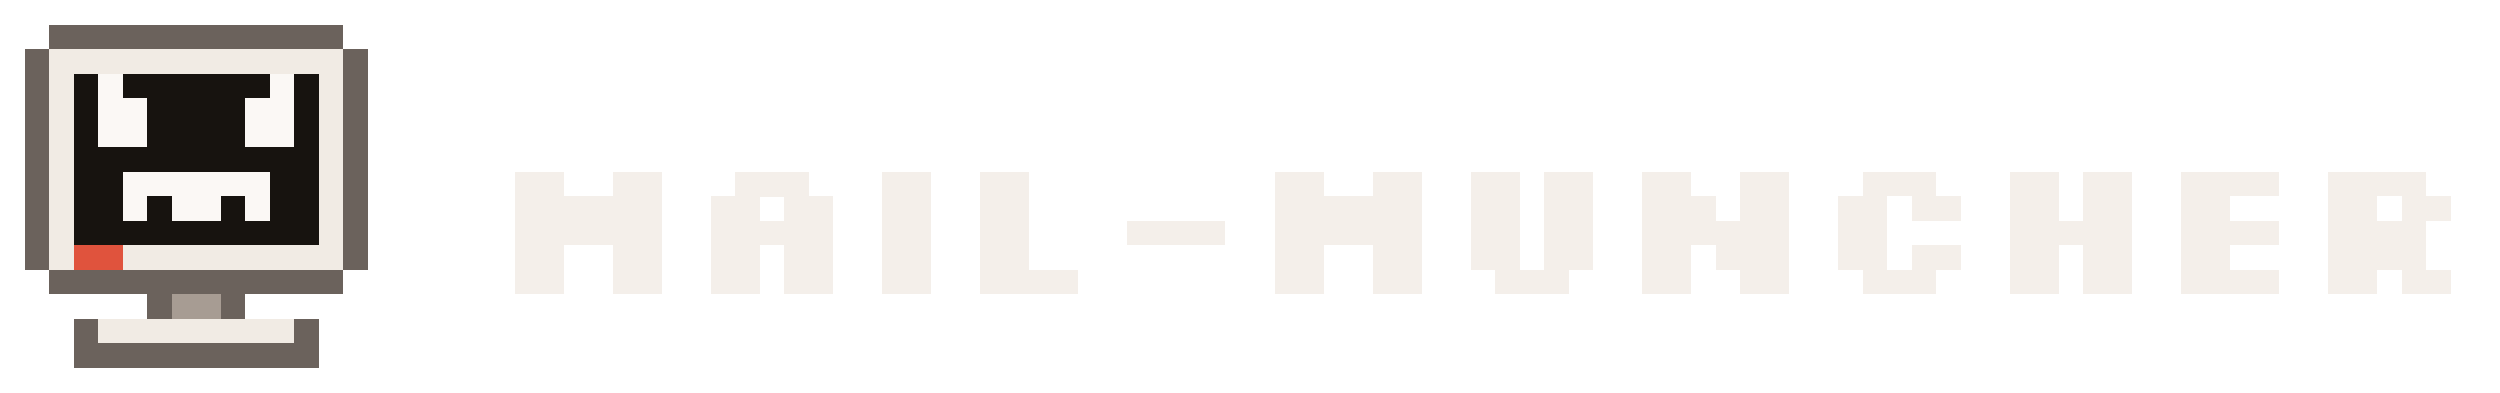
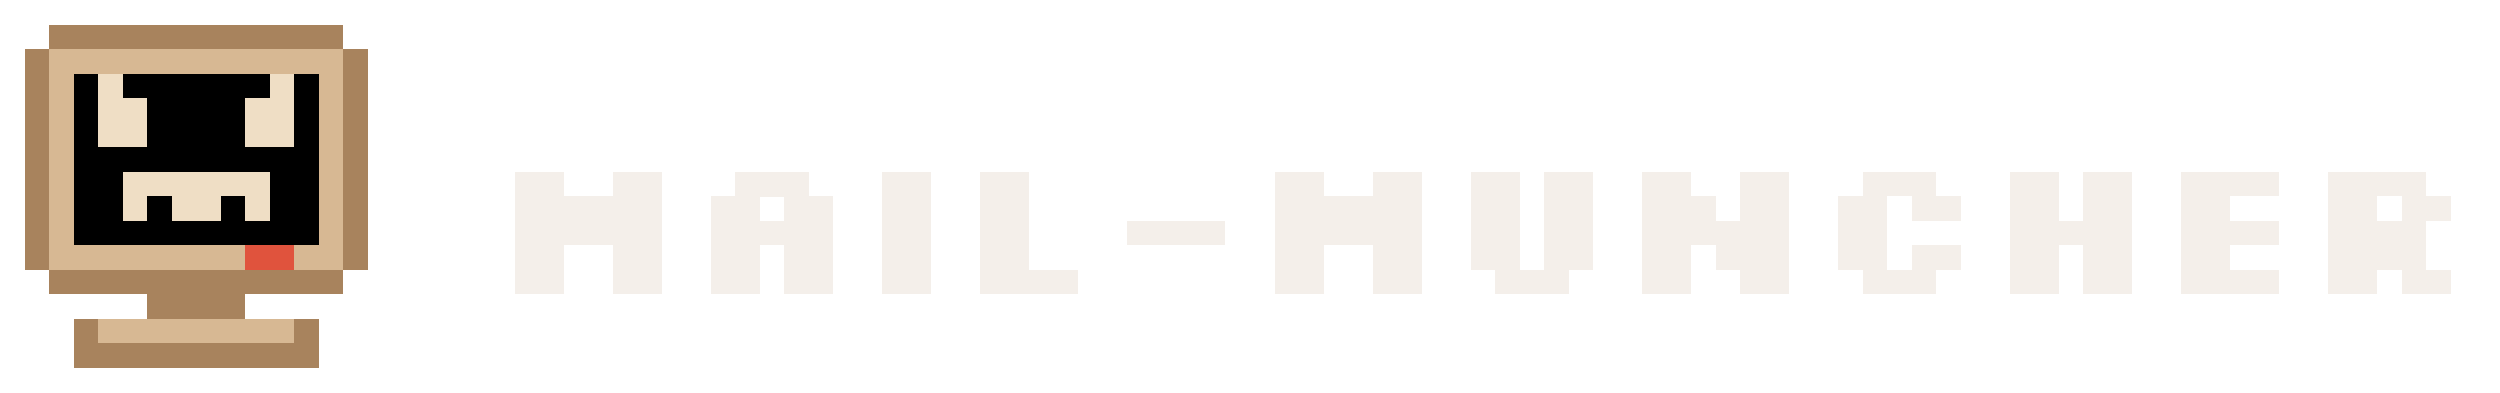
<svg xmlns="http://www.w3.org/2000/svg" viewBox="0 0 102 16" width="102" height="16" role="img" aria-labelledby="t d" shape-rendering="crispEdges">
-   <rect x="2" y="1" width="12" height="1" fill="#6B625C" />
-   <rect x="1" y="2" width="1" height="1" fill="#6B625C" />
-   <rect x="2" y="2" width="12" height="1" fill="#F1EBE4" />
-   <rect x="14" y="2" width="1" height="1" fill="#6B625C" />
-   <rect x="1" y="3" width="1" height="1" fill="#6B625C" />
-   <rect x="2" y="3" width="1" height="1" fill="#F1EBE4" />
-   <rect x="3" y="3" width="1" height="1" fill="#17130F" />
-   <rect x="4" y="3" width="1" height="1" fill="#FBF8F5" />
-   <rect x="5" y="3" width="6" height="1" fill="#17130F" />
-   <rect x="11" y="3" width="1" height="1" fill="#FBF8F5" />
-   <rect x="12" y="3" width="1" height="1" fill="#17130F" />
-   <rect x="13" y="3" width="1" height="1" fill="#F1EBE4" />
-   <rect x="14" y="3" width="1" height="1" fill="#6B625C" />
-   <rect x="1" y="4" width="1" height="1" fill="#6B625C" />
-   <rect x="2" y="4" width="1" height="1" fill="#F1EBE4" />
-   <rect x="3" y="4" width="1" height="1" fill="#17130F" />
-   <rect x="4" y="4" width="2" height="1" fill="#FBF8F5" />
-   <rect x="6" y="4" width="4" height="1" fill="#17130F" />
-   <rect x="10" y="4" width="2" height="1" fill="#FBF8F5" />
-   <rect x="12" y="4" width="1" height="1" fill="#17130F" />
-   <rect x="13" y="4" width="1" height="1" fill="#F1EBE4" />
-   <rect x="14" y="4" width="1" height="1" fill="#6B625C" />
-   <rect x="1" y="5" width="1" height="1" fill="#6B625C" />
-   <rect x="2" y="5" width="1" height="1" fill="#F1EBE4" />
-   <rect x="3" y="5" width="1" height="1" fill="#17130F" />
-   <rect x="4" y="5" width="2" height="1" fill="#FBF8F5" />
-   <rect x="6" y="5" width="4" height="1" fill="#17130F" />
-   <rect x="10" y="5" width="2" height="1" fill="#FBF8F5" />
-   <rect x="12" y="5" width="1" height="1" fill="#17130F" />
-   <rect x="13" y="5" width="1" height="1" fill="#F1EBE4" />
-   <rect x="14" y="5" width="1" height="1" fill="#6B625C" />
-   <rect x="1" y="6" width="1" height="1" fill="#6B625C" />
-   <rect x="2" y="6" width="1" height="1" fill="#F1EBE4" />
-   <rect x="3" y="6" width="10" height="1" fill="#17130F" />
-   <rect x="13" y="6" width="1" height="1" fill="#F1EBE4" />
-   <rect x="14" y="6" width="1" height="1" fill="#6B625C" />
-   <rect x="1" y="7" width="1" height="1" fill="#6B625C" />
-   <rect x="2" y="7" width="1" height="1" fill="#F1EBE4" />
-   <rect x="3" y="7" width="2" height="1" fill="#17130F" />
-   <rect x="5" y="7" width="6" height="1" fill="#FBF8F5" />
-   <rect x="11" y="7" width="2" height="1" fill="#17130F" />
-   <rect x="13" y="7" width="1" height="1" fill="#F1EBE4" />
-   <rect x="14" y="7" width="1" height="1" fill="#6B625C" />
-   <rect x="1" y="8" width="1" height="1" fill="#6B625C" />
-   <rect x="2" y="8" width="1" height="1" fill="#F1EBE4" />
-   <rect x="3" y="8" width="2" height="1" fill="#17130F" />
-   <rect x="5" y="8" width="1" height="1" fill="#FBF8F5" />
-   <rect x="6" y="8" width="1" height="1" fill="#17130F" />
-   <rect x="7" y="8" width="2" height="1" fill="#FBF8F5" />
-   <rect x="9" y="8" width="1" height="1" fill="#17130F" />
-   <rect x="10" y="8" width="1" height="1" fill="#FBF8F5" />
-   <rect x="11" y="8" width="2" height="1" fill="#17130F" />
-   <rect x="13" y="8" width="1" height="1" fill="#F1EBE4" />
-   <rect x="14" y="8" width="1" height="1" fill="#6B625C" />
-   <rect x="1" y="9" width="1" height="1" fill="#6B625C" />
-   <rect x="2" y="9" width="1" height="1" fill="#F1EBE4" />
-   <rect x="3" y="9" width="10" height="1" fill="#17130F" />
-   <rect x="13" y="9" width="1" height="1" fill="#F1EBE4" />
-   <rect x="14" y="9" width="1" height="1" fill="#6B625C" />
-   <rect x="1" y="10" width="1" height="1" fill="#6B625C" />
-   <rect x="2" y="10" width="1" height="1" fill="#F1EBE4" />
-   <rect x="3" y="10" width="2" height="1" fill="#E0533D" />
-   <rect x="5" y="10" width="9" height="1" fill="#F1EBE4" />
-   <rect x="14" y="10" width="1" height="1" fill="#6B625C" />
-   <rect x="2" y="11" width="12" height="1" fill="#6B625C" />
-   <rect x="6" y="12" width="1" height="1" fill="#6B625C" />
-   <rect x="7" y="12" width="2" height="1" fill="#A79C93" />
-   <rect x="9" y="12" width="1" height="1" fill="#6B625C" />
-   <rect x="3" y="13" width="1" height="1" fill="#6B625C" />
-   <rect x="4" y="13" width="8" height="1" fill="#F1EBE4" />
-   <rect x="12" y="13" width="1" height="1" fill="#6B625C" />
-   <rect x="3" y="14" width="10" height="1" fill="#6B625C" />
+   <rect x="2" y="1" width="12" height="1" fill="#A8835D" />
+   <rect x="1" y="2" width="1" height="1" fill="#A8835D" />
+   <rect x="2" y="2" width="12" height="1" fill="#D7B893" />
+   <rect x="14" y="2" width="1" height="1" fill="#A8835D" />
+   <rect x="1" y="3" width="1" height="1" fill="#A8835D" />
+   <rect x="2" y="3" width="1" height="1" fill="#D7B893" />
+   <rect x="3" y="3" width="1" height="1" fill="#000000" />
+   <rect x="4" y="3" width="1" height="1" fill="#EFDEC5" />
+   <rect x="5" y="3" width="6" height="1" fill="#000000" />
+   <rect x="11" y="3" width="1" height="1" fill="#EFDEC5" />
+   <rect x="12" y="3" width="1" height="1" fill="#000000" />
+   <rect x="13" y="3" width="1" height="1" fill="#D7B893" />
+   <rect x="14" y="3" width="1" height="1" fill="#A8835D" />
+   <rect x="1" y="4" width="1" height="1" fill="#A8835D" />
+   <rect x="2" y="4" width="1" height="1" fill="#D7B893" />
+   <rect x="3" y="4" width="1" height="1" fill="#000000" />
+   <rect x="4" y="4" width="2" height="1" fill="#EFDEC5" />
+   <rect x="6" y="4" width="4" height="1" fill="#000000" />
+   <rect x="10" y="4" width="2" height="1" fill="#EFDEC5" />
+   <rect x="12" y="4" width="1" height="1" fill="#000000" />
+   <rect x="13" y="4" width="1" height="1" fill="#D7B893" />
+   <rect x="14" y="4" width="1" height="1" fill="#A8835D" />
+   <rect x="1" y="5" width="1" height="1" fill="#A8835D" />
+   <rect x="2" y="5" width="1" height="1" fill="#D7B893" />
+   <rect x="3" y="5" width="1" height="1" fill="#000000" />
+   <rect x="4" y="5" width="2" height="1" fill="#EFDEC5" />
+   <rect x="6" y="5" width="4" height="1" fill="#000000" />
+   <rect x="10" y="5" width="2" height="1" fill="#EFDEC5" />
+   <rect x="12" y="5" width="1" height="1" fill="#000000" />
+   <rect x="13" y="5" width="1" height="1" fill="#D7B893" />
+   <rect x="14" y="5" width="1" height="1" fill="#A8835D" />
+   <rect x="1" y="6" width="1" height="1" fill="#A8835D" />
+   <rect x="2" y="6" width="1" height="1" fill="#D7B893" />
+   <rect x="3" y="6" width="10" height="1" fill="#000000" />
+   <rect x="13" y="6" width="1" height="1" fill="#D7B893" />
+   <rect x="14" y="6" width="1" height="1" fill="#A8835D" />
+   <rect x="1" y="7" width="1" height="1" fill="#A8835D" />
+   <rect x="2" y="7" width="1" height="1" fill="#D7B893" />
+   <rect x="3" y="7" width="2" height="1" fill="#000000" />
+   <rect x="5" y="7" width="6" height="1" fill="#EFDEC5" />
+   <rect x="11" y="7" width="2" height="1" fill="#000000" />
+   <rect x="13" y="7" width="1" height="1" fill="#D7B893" />
+   <rect x="14" y="7" width="1" height="1" fill="#A8835D" />
+   <rect x="1" y="8" width="1" height="1" fill="#A8835D" />
+   <rect x="2" y="8" width="1" height="1" fill="#D7B893" />
+   <rect x="3" y="8" width="2" height="1" fill="#000000" />
+   <rect x="5" y="8" width="1" height="1" fill="#EFDEC5" />
+   <rect x="6" y="8" width="1" height="1" fill="#000000" />
+   <rect x="7" y="8" width="2" height="1" fill="#EFDEC5" />
+   <rect x="9" y="8" width="1" height="1" fill="#000000" />
+   <rect x="10" y="8" width="1" height="1" fill="#EFDEC5" />
+   <rect x="11" y="8" width="2" height="1" fill="#000000" />
+   <rect x="13" y="8" width="1" height="1" fill="#D7B893" />
+   <rect x="14" y="8" width="1" height="1" fill="#A8835D" />
+   <rect x="1" y="9" width="1" height="1" fill="#A8835D" />
+   <rect x="2" y="9" width="1" height="1" fill="#D7B893" />
+   <rect x="3" y="9" width="10" height="1" fill="#000000" />
+   <rect x="13" y="9" width="1" height="1" fill="#D7B893" />
+   <rect x="14" y="9" width="1" height="1" fill="#A8835D" />
+   <rect x="1" y="10" width="1" height="1" fill="#A8835D" />
+   <rect x="2" y="10" width="8" height="1" fill="#D7B893" />
+   <rect x="10" y="10" width="2" height="1" fill="#E0533D" />
+   <rect x="12" y="10" width="2" height="1" fill="#D7B893" />
+   <rect x="14" y="10" width="1" height="1" fill="#A8835D" />
+   <rect x="2" y="11" width="12" height="1" fill="#A8835D" />
+   <rect x="6" y="12" width="1" height="1" fill="#A8835D" />
+   <rect x="7" y="12" width="2" height="1" fill="#A8835D" />
+   <rect x="9" y="12" width="1" height="1" fill="#A8835D" />
+   <rect x="3" y="13" width="1" height="1" fill="#A8835D" />
+   <rect x="4" y="13" width="8" height="1" fill="#D7B893" />
+   <rect x="12" y="13" width="1" height="1" fill="#A8835D" />
+   <rect x="3" y="14" width="10" height="1" fill="#A8835D" />
  <path d="M125 0V625H375V500H625V625H875V0H625V250H375V0Z" fill="#F4EFEA" transform="translate(20 12) scale(0.008 -0.008)" />
  <path d="M125 0V500H250V625H625V500H750V0H500V250H375V0ZM375 375H500V495H375Z" fill="#F4EFEA" transform="translate(28 12) scale(0.008 -0.008)" />
  <path d="M125 0V625H375V0Z" fill="#F4EFEA" transform="translate(35 12) scale(0.008 -0.008)" />
  <path d="M125 0V625H375V125H625V0Z" fill="#F4EFEA" transform="translate(39 12) scale(0.008 -0.008)" />
  <path d="M125 250V375H625V250Z" fill="#F4EFEA" transform="translate(45 12) scale(0.008 -0.008)" />
  <path d="M125 0V625H375V500H625V625H875V0H625V250H375V0Z" fill="#F4EFEA" transform="translate(51 12) scale(0.008 -0.008)" />
  <path d="M250 0V125H125V625H375V125H500V625H750V125H625V0Z" fill="#F4EFEA" transform="translate(59 12) scale(0.008 -0.008)" />
  <path d="M125 0V625H375V500H500V375H625V625H875V0H625V125H500V250H375V0Z" fill="#F4EFEA" transform="translate(66 12) scale(0.008 -0.008)" />
  <path d="M250 0V125H125V500H250V625H625V500H750V375H500V500H375V125H500V250H750V125H625V0Z" fill="#F4EFEA" transform="translate(74 12) scale(0.008 -0.008)" />
  <path d="M125 0V625H375V375H500V625H750V0H500V250H375V0Z" fill="#F4EFEA" transform="translate(81 12) scale(0.008 -0.008)" />
  <path d="M125 0V625H625V500H375V375H625V250H375V125H625V0Z" fill="#F4EFEA" transform="translate(88 12) scale(0.008 -0.008)" />
  <path d="M125 0V625H625V500H750V375H625V125H750V0H500V125H375V0ZM375 375H500V500H375Z" fill="#F4EFEA" transform="translate(94 12) scale(0.008 -0.008)" />
</svg>
